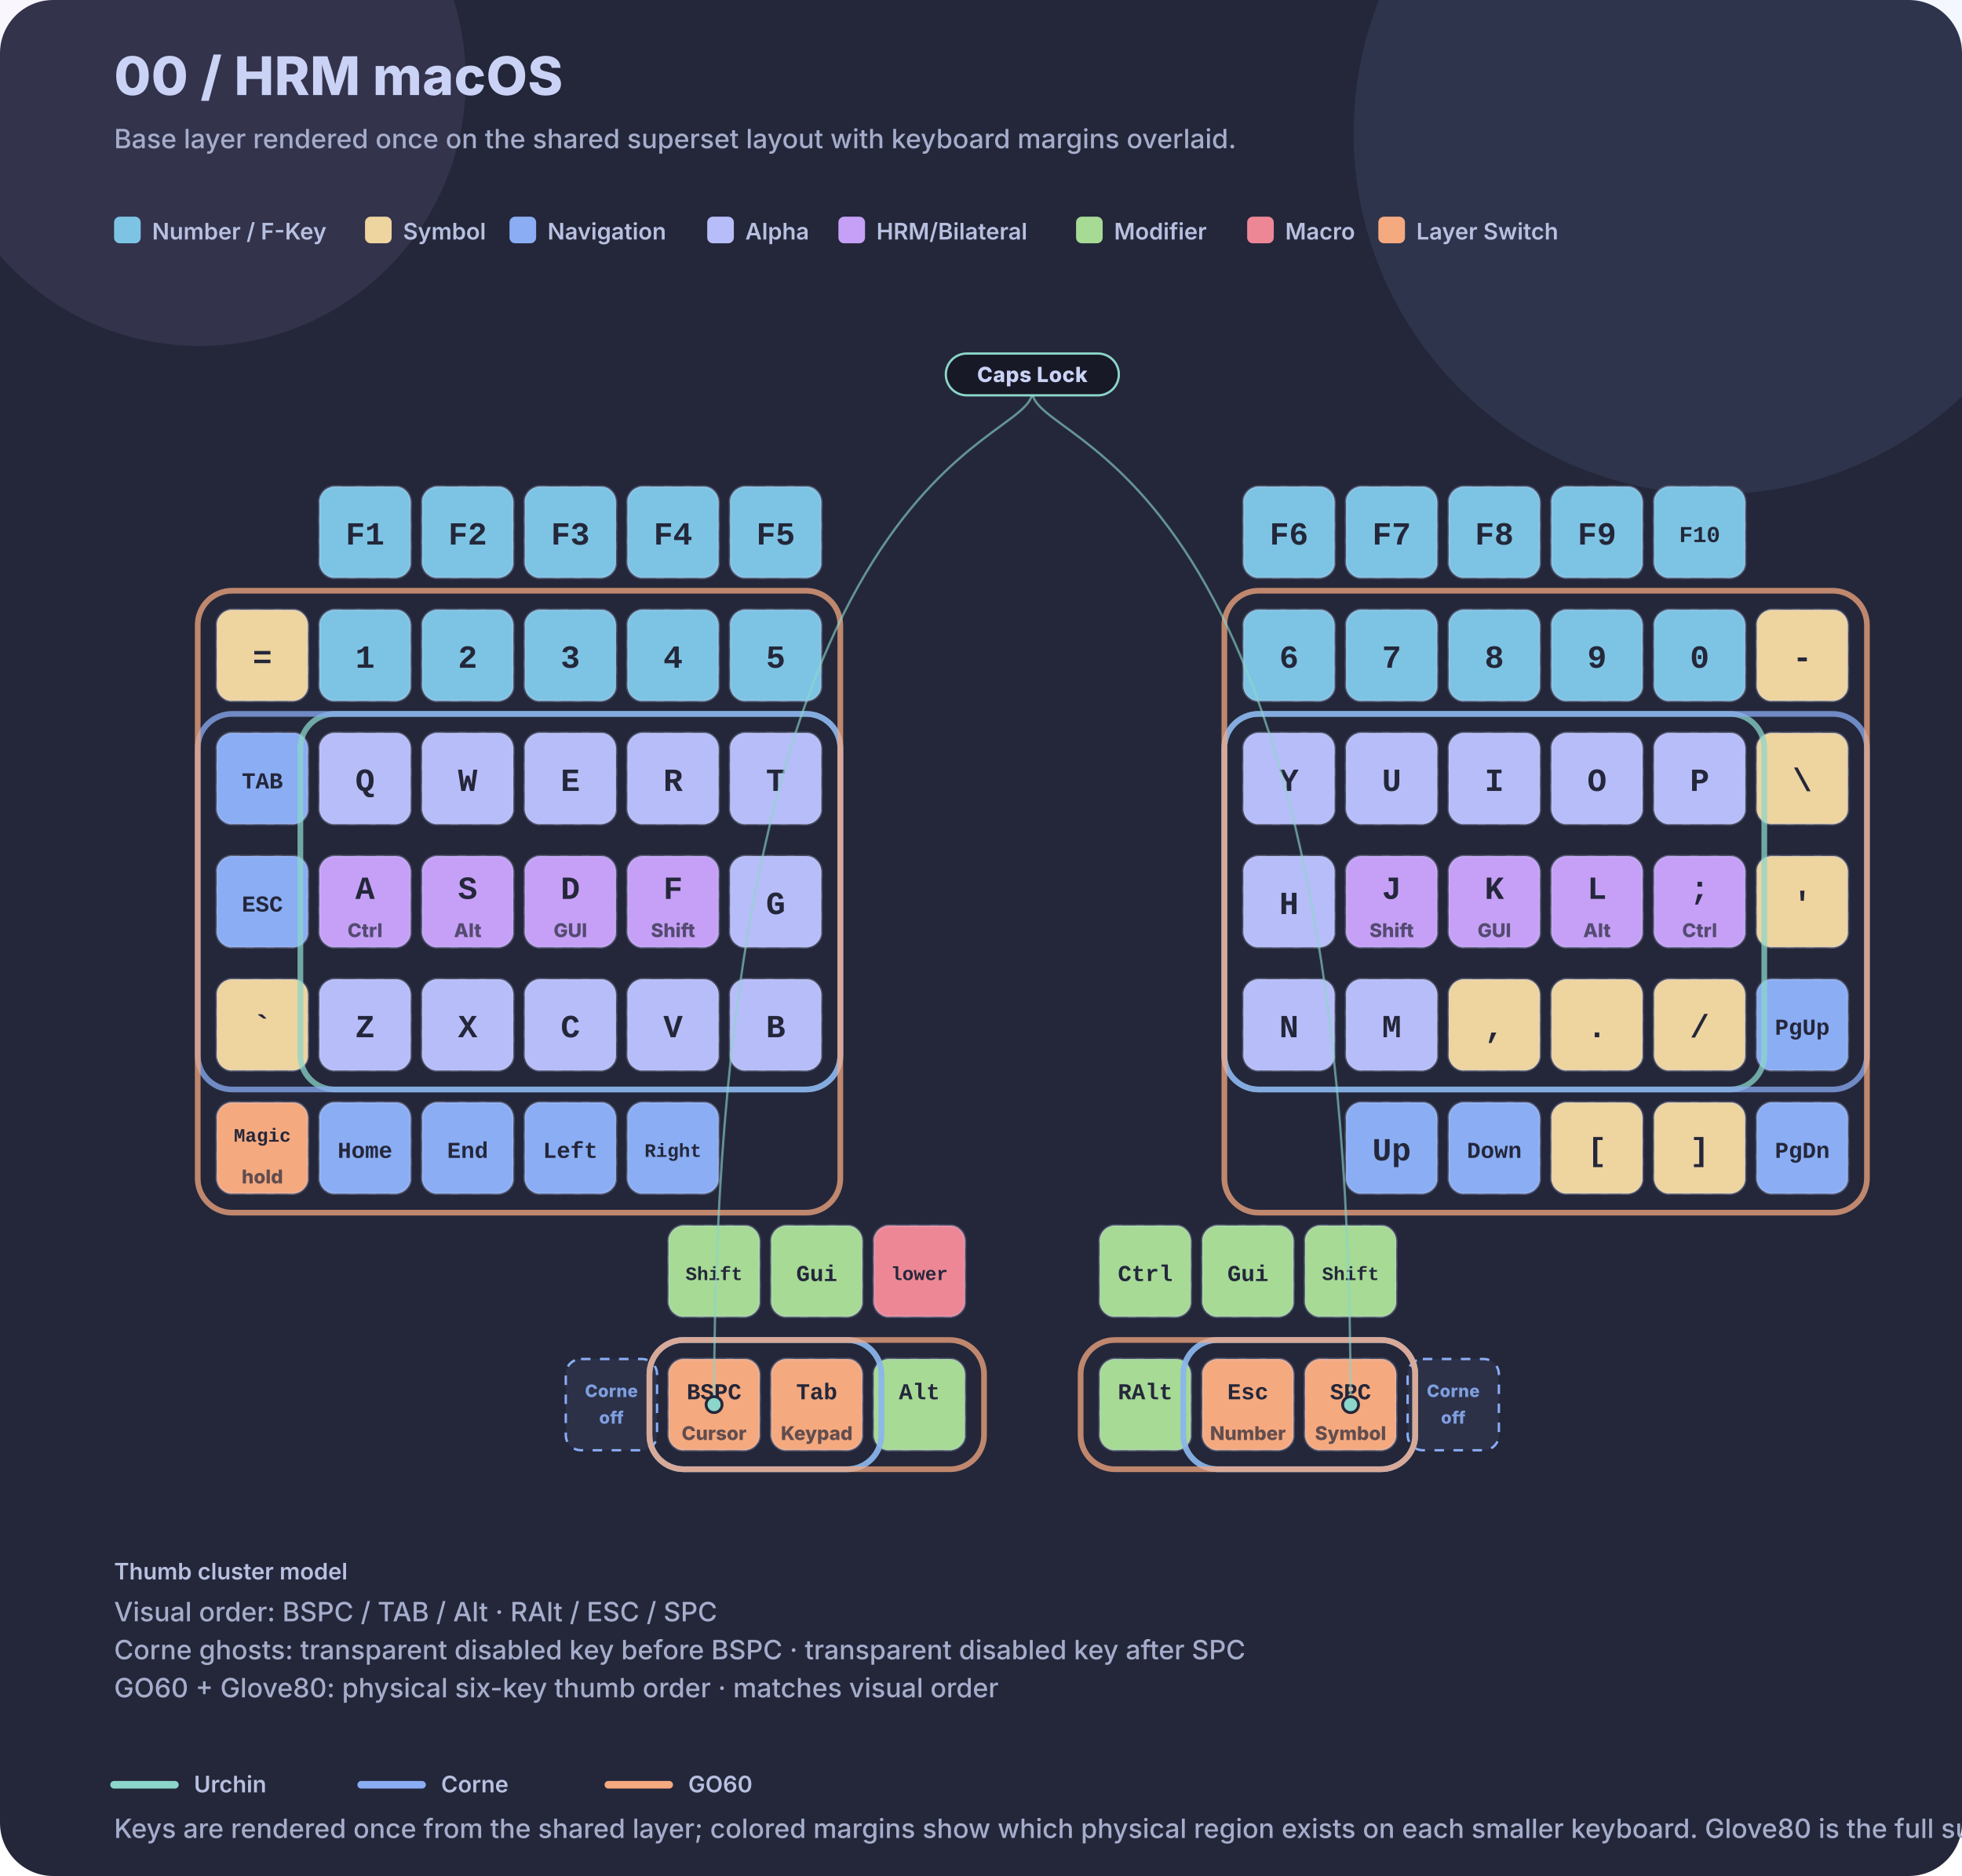
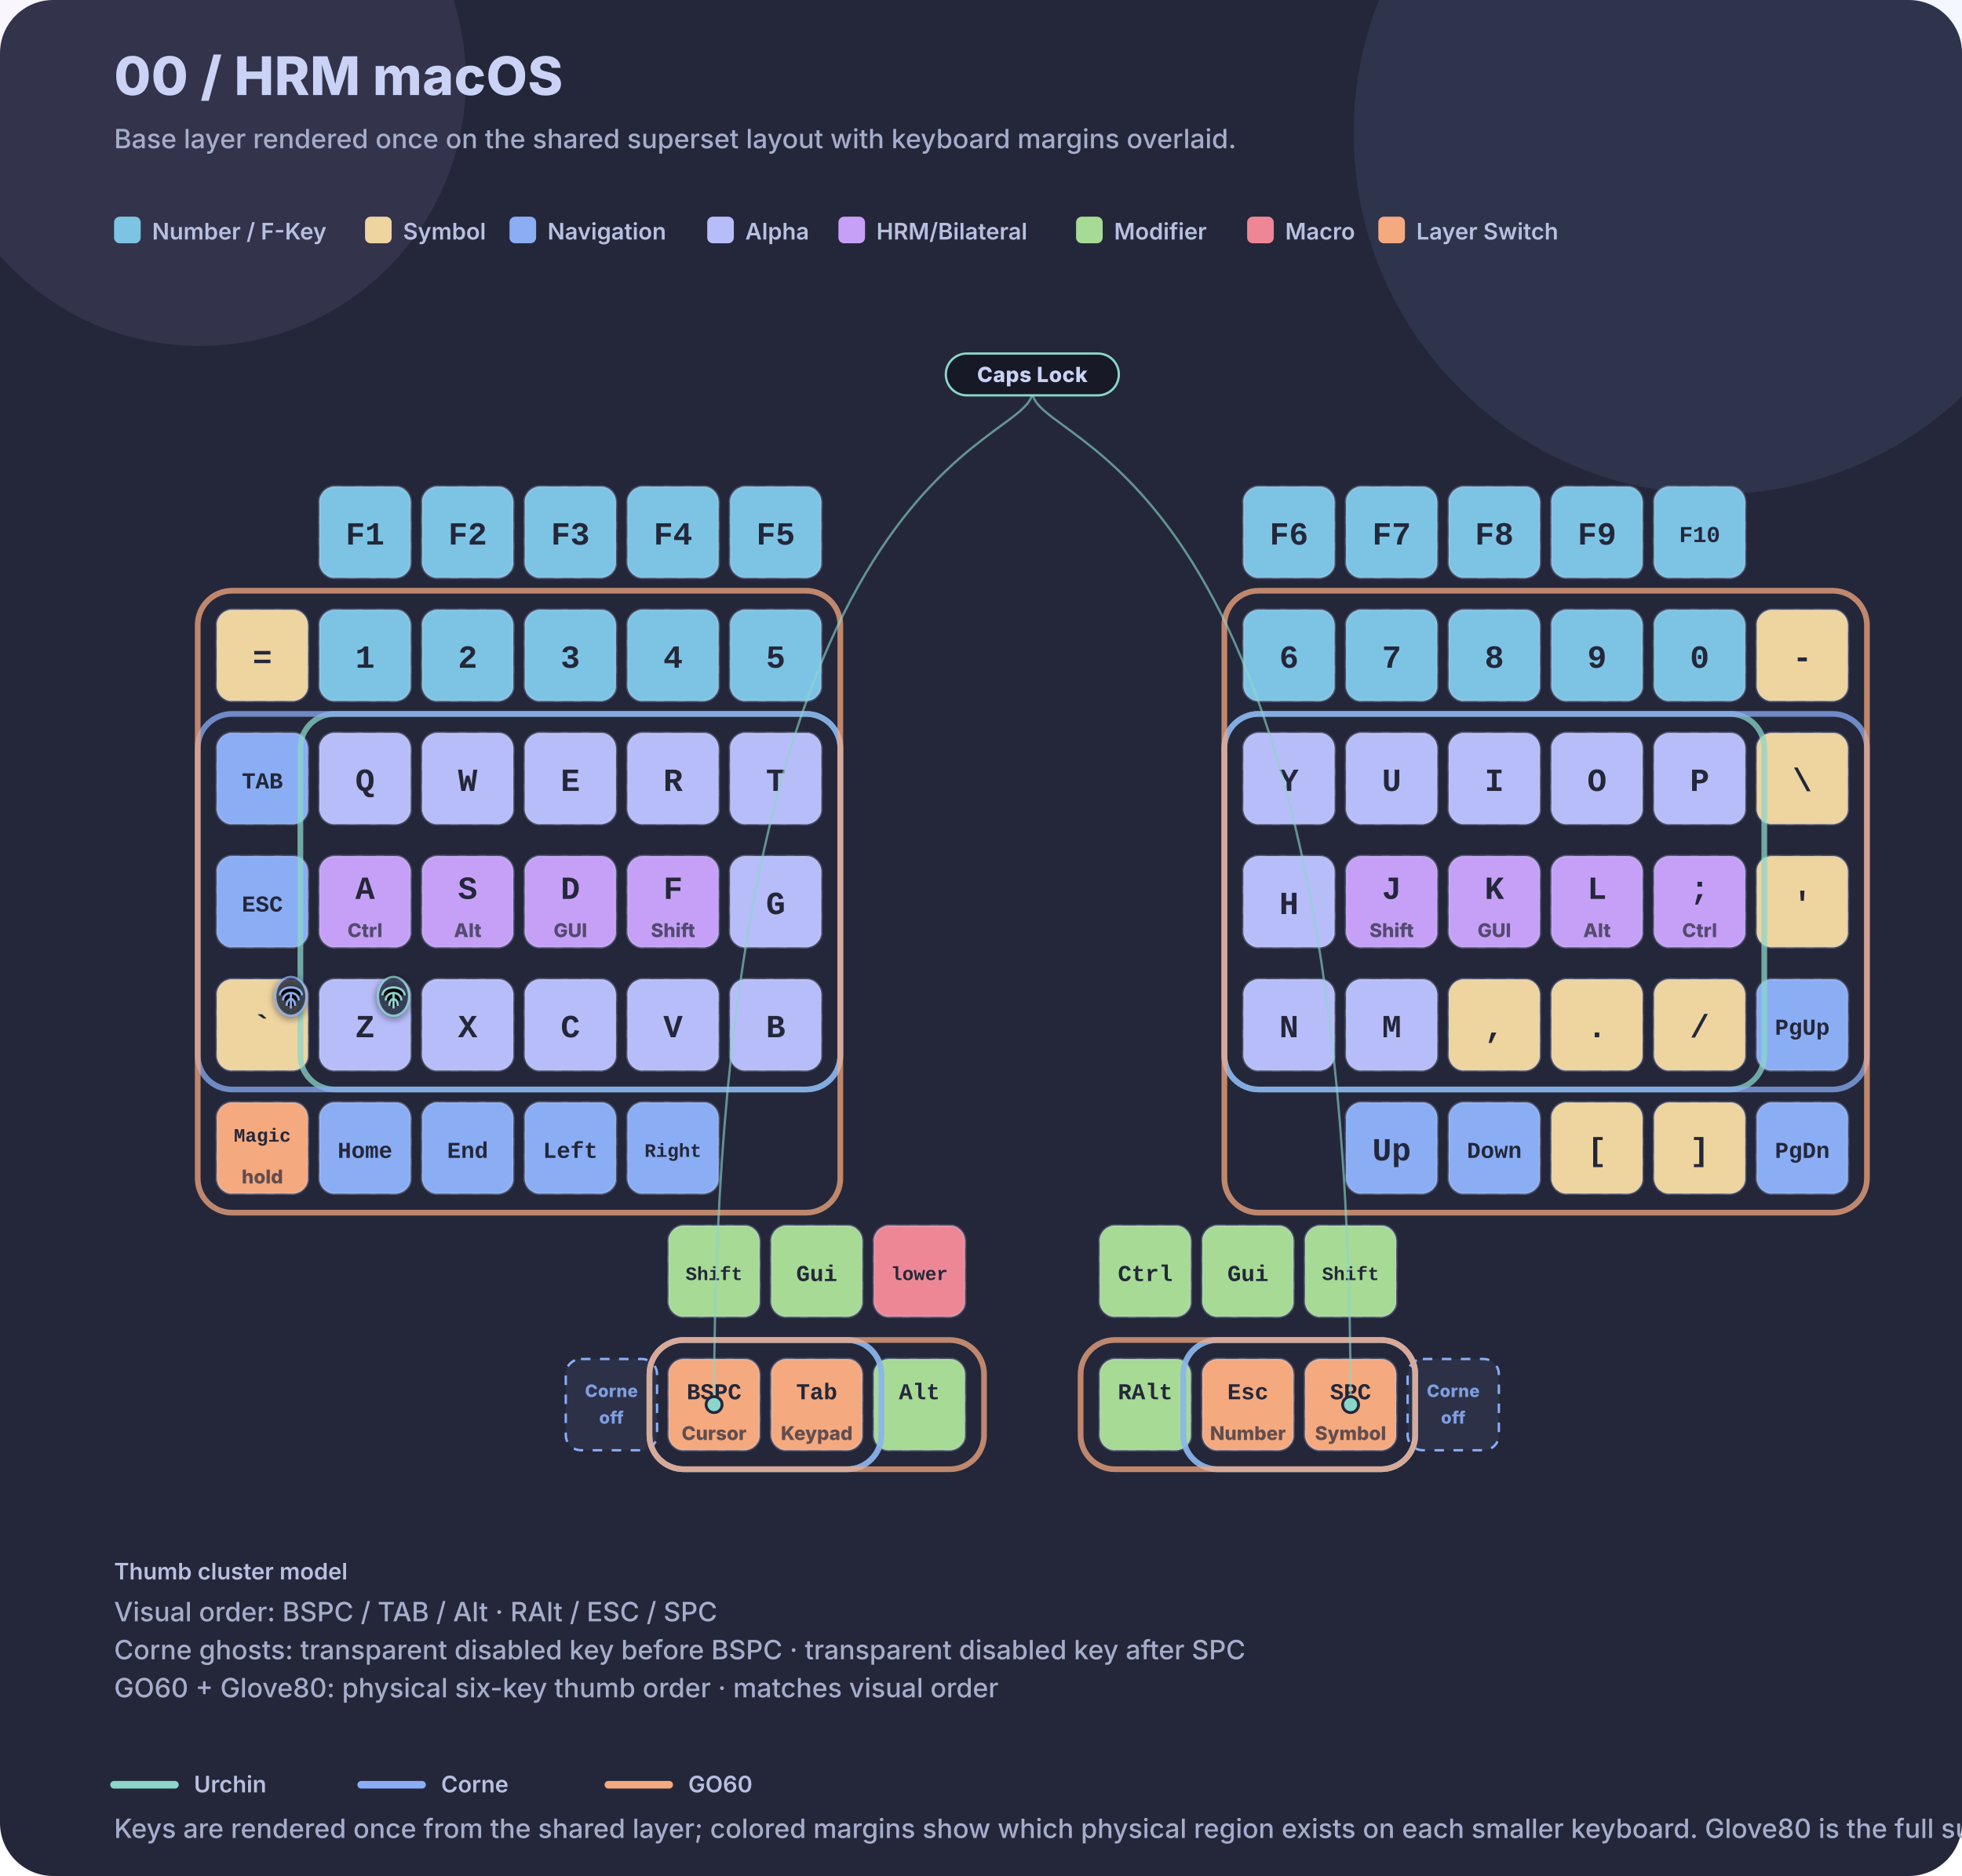
<svg xmlns="http://www.w3.org/2000/svg" width="1032" height="987" viewBox="0 0 1032 987" role="img" aria-labelledby="title desc">
  <style>
    .title { font: 800 28px Inter, Avenir Next, Segoe UI, sans-serif; fill: #cad3f5; letter-spacing: .2px; }
    .subtitle { font: 500 14px Inter, Avenir Next, Segoe UI, sans-serif; fill: #a5adcb; }
    .legend-text { font: 600 12px Inter, Avenir Next, Segoe UI, sans-serif; fill: #b8c0e0; }
    .tap { font-family: Berkeley Mono, SFMono-Regular, Consolas, Liberation Mono, monospace; font-weight: 800; text-anchor: middle; dominant-baseline: central; }
    .tap.transparent { font-size: 16px; fill: #6e738d; }
    .hold { font: 800 10px Inter, Avenir Next, Segoe UI, sans-serif; text-anchor: middle; dominant-baseline: central; }
    .key { stroke: rgba(202,211,245,.22); stroke-width: 1.4; }
    .ghost-key { fill: transparent; stroke: rgba(202,211,245,.13); stroke-width: 1; stroke-dasharray: 4 7; }
    .corne-disabled-thumb rect { fill: rgba(138,173,244,.08); stroke: #8aadf4; stroke-width: 1.25; stroke-dasharray: 5 5; }
    .corne-disabled-thumb text { font: 800 9px Inter, Avenir Next, Segoe UI, sans-serif; fill: #8aadf4; text-anchor: middle; letter-spacing: .15px; opacity: .88; }
    .keyboard-boundary { fill: transparent; stroke-width: 3; opacity: .74; }
    .layer-activator { opacity: .96; filter: drop-shadow(0 1px 2px rgba(24,25,38,.8)); }
    .layer-activator * { stroke: #24273a; stroke-width: 1.15; }
    .outline-legend-line { stroke-width: 4; stroke-linecap: round; }
    .shortcut path { fill: none; stroke: #8bd5ca; stroke-width: 1.2; opacity: .62; stroke-linecap: round; }
    .shortcut circle { fill: #8bd5ca; stroke: #24273a; stroke-width: 1.5; }
    .shortcut rect { fill: #181926; stroke: #8bd5ca; stroke-width: 1.2; }
    .shortcut text { font: 800 11px Inter, Avenir Next, Segoe UI, sans-serif; fill: #cad3f5; text-anchor: middle; letter-spacing: .2px; }
  </style>
  <rect x="0" y="0" width="1032" height="987" rx="28" fill="#24273a" />
  <circle cx="105" cy="42" r="140" fill="#c6a0f6" opacity="0.10" />
  <circle cx="902" cy="70" r="190" fill="#8aadf4" opacity="0.10" />
  <text x="60" y="50" class="title">00 / HRM macOS</text>
  <text x="60" y="78" class="subtitle">Base layer rendered once on the shared superset layout with keyboard margins overlaid.</text>
  <rect x="60" y="114" width="14" height="14" rx="3" fill="#7dc4e4" />
  <text x="80" y="126" class="legend-text">Number / F-Key</text>
  <rect x="192" y="114" width="14" height="14" rx="3" fill="#eed49f" />
  <text x="212" y="126" class="legend-text">Symbol</text>
  <rect x="268" y="114" width="14" height="14" rx="3" fill="#8aadf4" />
  <text x="288" y="126" class="legend-text">Navigation</text>
  <rect x="372" y="114" width="14" height="14" rx="3" fill="#b7bdf8" />
  <text x="392" y="126" class="legend-text">Alpha</text>
  <rect x="441" y="114" width="14" height="14" rx="3" fill="#c6a0f6" />
  <text x="461" y="126" class="legend-text">HRM/Bilateral</text>
  <rect x="566" y="114" width="14" height="14" rx="3" fill="#a6da95" />
  <text x="586" y="126" class="legend-text">Modifier</text>
  <rect x="656" y="114" width="14" height="14" rx="3" fill="#ed8796" />
  <text x="676" y="126" class="legend-text">Macro</text>
  <rect x="725" y="114" width="14" height="14" rx="3" fill="#f5a97f" />
  <text x="745" y="126" class="legend-text">Layer Switch</text>
  <g transform="translate(60 256)">
    <rect class="ghost-key" x="108" y="0" width="48" height="48" rx="8" />
    <rect class="ghost-key" x="162" y="0" width="48" height="48" rx="8" />
    <rect class="ghost-key" x="216" y="0" width="48" height="48" rx="8" />
    <rect class="ghost-key" x="270" y="0" width="48" height="48" rx="8" />
    <rect class="ghost-key" x="324" y="0" width="48" height="48" rx="8" />
    <rect class="ghost-key" x="594" y="0" width="48" height="48" rx="8" />
    <rect class="ghost-key" x="648" y="0" width="48" height="48" rx="8" />
    <rect class="ghost-key" x="702" y="0" width="48" height="48" rx="8" />
    <rect class="ghost-key" x="756" y="0" width="48" height="48" rx="8" />
    <rect class="ghost-key" x="810" y="0" width="48" height="48" rx="8" />
    <rect class="ghost-key" x="54" y="64.8" width="48" height="48" rx="8" />
    <rect class="ghost-key" x="108" y="64.8" width="48" height="48" rx="8" />
    <rect class="ghost-key" x="162" y="64.8" width="48" height="48" rx="8" />
    <rect class="ghost-key" x="216" y="64.8" width="48" height="48" rx="8" />
    <rect class="ghost-key" x="270" y="64.8" width="48" height="48" rx="8" />
    <rect class="ghost-key" x="324" y="64.8" width="48" height="48" rx="8" />
    <rect class="ghost-key" x="594" y="64.8" width="48" height="48" rx="8" />
    <rect class="ghost-key" x="648" y="64.8" width="48" height="48" rx="8" />
    <rect class="ghost-key" x="702" y="64.8" width="48" height="48" rx="8" />
    <rect class="ghost-key" x="756" y="64.8" width="48" height="48" rx="8" />
    <rect class="ghost-key" x="810" y="64.8" width="48" height="48" rx="8" />
    <rect class="ghost-key" x="864" y="64.8" width="48" height="48" rx="8" />
    <rect class="ghost-key" x="54" y="129.6" width="48" height="48" rx="8" />
    <rect class="ghost-key" x="108" y="129.6" width="48" height="48" rx="8" />
    <rect class="ghost-key" x="162" y="129.6" width="48" height="48" rx="8" />
    <rect class="ghost-key" x="216" y="129.6" width="48" height="48" rx="8" />
    <rect class="ghost-key" x="270" y="129.6" width="48" height="48" rx="8" />
    <rect class="ghost-key" x="324" y="129.6" width="48" height="48" rx="8" />
    <rect class="ghost-key" x="594" y="129.6" width="48" height="48" rx="8" />
    <rect class="ghost-key" x="648" y="129.6" width="48" height="48" rx="8" />
    <rect class="ghost-key" x="702" y="129.6" width="48" height="48" rx="8" />
    <rect class="ghost-key" x="756" y="129.6" width="48" height="48" rx="8" />
    <rect class="ghost-key" x="810" y="129.6" width="48" height="48" rx="8" />
    <rect class="ghost-key" x="864" y="129.6" width="48" height="48" rx="8" />
    <rect class="ghost-key" x="54" y="194.4" width="48" height="48" rx="8" />
    <rect class="ghost-key" x="108" y="194.4" width="48" height="48" rx="8" />
    <rect class="ghost-key" x="162" y="194.4" width="48" height="48" rx="8" />
    <rect class="ghost-key" x="216" y="194.4" width="48" height="48" rx="8" />
    <rect class="ghost-key" x="270" y="194.4" width="48" height="48" rx="8" />
    <rect class="ghost-key" x="324" y="194.4" width="48" height="48" rx="8" />
    <rect class="ghost-key" x="594" y="194.4" width="48" height="48" rx="8" />
    <rect class="ghost-key" x="648" y="194.4" width="48" height="48" rx="8" />
    <rect class="ghost-key" x="702" y="194.4" width="48" height="48" rx="8" />
    <rect class="ghost-key" x="756" y="194.4" width="48" height="48" rx="8" />
    <rect class="ghost-key" x="810" y="194.4" width="48" height="48" rx="8" />
    <rect class="ghost-key" x="864" y="194.4" width="48" height="48" rx="8" />
    <rect class="ghost-key" x="54" y="259.2" width="48" height="48" rx="8" />
    <rect class="ghost-key" x="108" y="259.2" width="48" height="48" rx="8" />
    <rect class="ghost-key" x="162" y="259.2" width="48" height="48" rx="8" />
    <rect class="ghost-key" x="216" y="259.2" width="48" height="48" rx="8" />
    <rect class="ghost-key" x="270" y="259.2" width="48" height="48" rx="8" />
    <rect class="ghost-key" x="324" y="259.2" width="48" height="48" rx="8" />
    <rect class="ghost-key" x="291.6" y="388.8" width="48" height="48" rx="8" />
    <rect class="ghost-key" x="345.6" y="388.8" width="48" height="48" rx="8" />
    <rect class="ghost-key" x="399.6" y="388.8" width="48" height="48" rx="8" />
    <rect class="ghost-key" x="518.4" y="388.8" width="48" height="48" rx="8" />
    <rect class="ghost-key" x="572.4" y="388.8" width="48" height="48" rx="8" />
    <rect class="ghost-key" x="626.4" y="388.8" width="48" height="48" rx="8" />
    <rect class="ghost-key" x="594" y="259.2" width="48" height="48" rx="8" />
    <rect class="ghost-key" x="648" y="259.2" width="48" height="48" rx="8" />
    <rect class="ghost-key" x="702" y="259.2" width="48" height="48" rx="8" />
    <rect class="ghost-key" x="756" y="259.2" width="48" height="48" rx="8" />
    <rect class="ghost-key" x="810" y="259.2" width="48" height="48" rx="8" />
    <rect class="ghost-key" x="864" y="259.2" width="48" height="48" rx="8" />
    <rect class="ghost-key" x="54" y="324" width="48" height="48" rx="8" />
    <rect class="ghost-key" x="108" y="324" width="48" height="48" rx="8" />
    <rect class="ghost-key" x="162" y="324" width="48" height="48" rx="8" />
    <rect class="ghost-key" x="216" y="324" width="48" height="48" rx="8" />
    <rect class="ghost-key" x="270" y="324" width="48" height="48" rx="8" />
    <rect class="ghost-key" x="291.6" y="459" width="48" height="48" rx="8" />
    <rect class="ghost-key" x="345.6" y="459" width="48" height="48" rx="8" />
    <rect class="ghost-key" x="399.6" y="459" width="48" height="48" rx="8" />
    <rect class="ghost-key" x="518.4" y="459" width="48" height="48" rx="8" />
    <rect class="ghost-key" x="572.4" y="459" width="48" height="48" rx="8" />
    <rect class="ghost-key" x="626.4" y="459" width="48" height="48" rx="8" />
    <rect class="ghost-key" x="648" y="324" width="48" height="48" rx="8" />
    <rect class="ghost-key" x="702" y="324" width="48" height="48" rx="8" />
    <rect class="ghost-key" x="756" y="324" width="48" height="48" rx="8" />
    <rect class="ghost-key" x="810" y="324" width="48" height="48" rx="8" />
    <rect class="ghost-key" x="864" y="324" width="48" height="48" rx="8" />
    <g class="corne-disabled-thumb" aria-label="Corne disabled thumb key">
      <rect x="237.6" y="459" width="48" height="48" rx="8" />
      <text x="261.6" y="479">Corne</text>
      <text x="261.6" y="493">off</text>
    </g>
    <g class="corne-disabled-thumb" aria-label="Corne disabled thumb key">
      <rect x="680.4" y="459" width="48" height="48" rx="8" />
      <text x="704.4" y="479">Corne</text>
      <text x="704.4" y="493">off</text>
    </g>
    <rect class="key" x="108" y="0" width="48" height="48" rx="8" fill="#7dc4e4" />
    <text x="132" y="26" class="tap" style="font-size:17px;fill:#24273a">F1</text>
    <rect class="key" x="162" y="0" width="48" height="48" rx="8" fill="#7dc4e4" />
    <text x="186" y="26" class="tap" style="font-size:17px;fill:#24273a">F2</text>
    <rect class="key" x="216" y="0" width="48" height="48" rx="8" fill="#7dc4e4" />
    <text x="240" y="26" class="tap" style="font-size:17px;fill:#24273a">F3</text>
    <rect class="key" x="270" y="0" width="48" height="48" rx="8" fill="#7dc4e4" />
    <text x="294" y="26" class="tap" style="font-size:17px;fill:#24273a">F4</text>
    <rect class="key" x="324" y="0" width="48" height="48" rx="8" fill="#7dc4e4" />
    <text x="348" y="26" class="tap" style="font-size:17px;fill:#24273a">F5</text>
    <rect class="key" x="594" y="0" width="48" height="48" rx="8" fill="#7dc4e4" />
    <text x="618" y="26" class="tap" style="font-size:17px;fill:#24273a">F6</text>
    <rect class="key" x="648" y="0" width="48" height="48" rx="8" fill="#7dc4e4" />
    <text x="672" y="26" class="tap" style="font-size:17px;fill:#24273a">F7</text>
    <rect class="key" x="702" y="0" width="48" height="48" rx="8" fill="#7dc4e4" />
    <text x="726" y="26" class="tap" style="font-size:17px;fill:#24273a">F8</text>
    <rect class="key" x="756" y="0" width="48" height="48" rx="8" fill="#7dc4e4" />
    <text x="780" y="26" class="tap" style="font-size:17px;fill:#24273a">F9</text>
    <rect class="key" x="810" y="0" width="48" height="48" rx="8" fill="#7dc4e4" />
    <text x="834" y="26" class="tap" style="font-size:12px;fill:#24273a">F10</text>
    <rect class="key" x="54" y="64.8" width="48" height="48" rx="8" fill="#eed49f" />
    <text x="78" y="90.8" class="tap" style="font-size:17px;fill:#24273a">=</text>
    <rect class="key" x="108" y="64.8" width="48" height="48" rx="8" fill="#7dc4e4" />
    <text x="132" y="90.8" class="tap" style="font-size:17px;fill:#24273a">1</text>
    <rect class="key" x="162" y="64.8" width="48" height="48" rx="8" fill="#7dc4e4" />
    <text x="186" y="90.8" class="tap" style="font-size:17px;fill:#24273a">2</text>
    <rect class="key" x="216" y="64.8" width="48" height="48" rx="8" fill="#7dc4e4" />
    <text x="240" y="90.8" class="tap" style="font-size:17px;fill:#24273a">3</text>
    <rect class="key" x="270" y="64.8" width="48" height="48" rx="8" fill="#7dc4e4" />
    <text x="294" y="90.8" class="tap" style="font-size:17px;fill:#24273a">4</text>
    <rect class="key" x="324" y="64.8" width="48" height="48" rx="8" fill="#7dc4e4" />
    <text x="348" y="90.8" class="tap" style="font-size:17px;fill:#24273a">5</text>
    <rect class="key" x="594" y="64.8" width="48" height="48" rx="8" fill="#7dc4e4" />
    <text x="618" y="90.8" class="tap" style="font-size:17px;fill:#24273a">6</text>
    <rect class="key" x="648" y="64.8" width="48" height="48" rx="8" fill="#7dc4e4" />
    <text x="672" y="90.8" class="tap" style="font-size:17px;fill:#24273a">7</text>
    <rect class="key" x="702" y="64.8" width="48" height="48" rx="8" fill="#7dc4e4" />
    <text x="726" y="90.8" class="tap" style="font-size:17px;fill:#24273a">8</text>
    <rect class="key" x="756" y="64.8" width="48" height="48" rx="8" fill="#7dc4e4" />
    <text x="780" y="90.8" class="tap" style="font-size:17px;fill:#24273a">9</text>
    <rect class="key" x="810" y="64.8" width="48" height="48" rx="8" fill="#7dc4e4" />
    <text x="834" y="90.8" class="tap" style="font-size:17px;fill:#24273a">0</text>
    <rect class="key" x="864" y="64.8" width="48" height="48" rx="8" fill="#eed49f" />
    <text x="888" y="90.8" class="tap" style="font-size:17px;fill:#24273a">-</text>
    <rect class="key" x="54" y="129.6" width="48" height="48" rx="8" fill="#8aadf4" />
    <text x="78" y="155.6" class="tap" style="font-size:12px;fill:#24273a">TAB</text>
    <rect class="key" x="108" y="129.6" width="48" height="48" rx="8" fill="#b7bdf8" />
    <text x="132" y="155.6" class="tap" style="font-size:17px;fill:#24273a">Q</text>
    <rect class="key" x="162" y="129.6" width="48" height="48" rx="8" fill="#b7bdf8" />
    <text x="186" y="155.6" class="tap" style="font-size:17px;fill:#24273a">W</text>
    <rect class="key" x="216" y="129.6" width="48" height="48" rx="8" fill="#b7bdf8" />
    <text x="240" y="155.6" class="tap" style="font-size:17px;fill:#24273a">E</text>
    <rect class="key" x="270" y="129.6" width="48" height="48" rx="8" fill="#b7bdf8" />
    <text x="294" y="155.6" class="tap" style="font-size:17px;fill:#24273a">R</text>
    <rect class="key" x="324" y="129.6" width="48" height="48" rx="8" fill="#b7bdf8" />
    <text x="348" y="155.6" class="tap" style="font-size:17px;fill:#24273a">T</text>
    <rect class="key" x="594" y="129.6" width="48" height="48" rx="8" fill="#b7bdf8" />
    <text x="618" y="155.6" class="tap" style="font-size:17px;fill:#24273a">Y</text>
    <rect class="key" x="648" y="129.6" width="48" height="48" rx="8" fill="#b7bdf8" />
    <text x="672" y="155.6" class="tap" style="font-size:17px;fill:#24273a">U</text>
    <rect class="key" x="702" y="129.6" width="48" height="48" rx="8" fill="#b7bdf8" />
    <text x="726" y="155.6" class="tap" style="font-size:17px;fill:#24273a">I</text>
    <rect class="key" x="756" y="129.6" width="48" height="48" rx="8" fill="#b7bdf8" />
    <text x="780" y="155.6" class="tap" style="font-size:17px;fill:#24273a">O</text>
    <rect class="key" x="810" y="129.6" width="48" height="48" rx="8" fill="#b7bdf8" />
    <text x="834" y="155.6" class="tap" style="font-size:17px;fill:#24273a">P</text>
    <rect class="key" x="864" y="129.6" width="48" height="48" rx="8" fill="#eed49f" />
    <text x="888" y="155.6" class="tap" style="font-size:17px;fill:#24273a">\</text>
    <rect class="key" x="54" y="194.4" width="48" height="48" rx="8" fill="#8aadf4" />
    <text x="78" y="220.4" class="tap" style="font-size:12px;fill:#24273a">ESC</text>
    <rect class="key" x="108" y="194.4" width="48" height="48" rx="8" fill="#c6a0f6" />
    <text x="132" y="212.4" class="tap" style="font-size:17px;fill:#24273a">A</text>
    <text x="132" y="233.4" class="hold" style="fill:rgba(36,39,58,0.70)">Ctrl</text>
    <rect class="key" x="162" y="194.4" width="48" height="48" rx="8" fill="#c6a0f6" />
    <text x="186" y="212.4" class="tap" style="font-size:17px;fill:#24273a">S</text>
    <text x="186" y="233.4" class="hold" style="fill:rgba(36,39,58,0.70)">Alt</text>
    <rect class="key" x="216" y="194.4" width="48" height="48" rx="8" fill="#c6a0f6" />
    <text x="240" y="212.4" class="tap" style="font-size:17px;fill:#24273a">D</text>
    <text x="240" y="233.4" class="hold" style="fill:rgba(36,39,58,0.70)">GUI</text>
    <rect class="key" x="270" y="194.4" width="48" height="48" rx="8" fill="#c6a0f6" />
    <text x="294" y="212.4" class="tap" style="font-size:17px;fill:#24273a">F</text>
    <text x="294" y="233.4" class="hold" style="fill:rgba(36,39,58,0.70)">Shift</text>
    <rect class="key" x="324" y="194.4" width="48" height="48" rx="8" fill="#b7bdf8" />
    <text x="348" y="220.4" class="tap" style="font-size:17px;fill:#24273a">G</text>
    <rect class="key" x="594" y="194.4" width="48" height="48" rx="8" fill="#b7bdf8" />
    <text x="618" y="220.4" class="tap" style="font-size:17px;fill:#24273a">H</text>
    <rect class="key" x="648" y="194.4" width="48" height="48" rx="8" fill="#c6a0f6" />
    <text x="672" y="212.4" class="tap" style="font-size:17px;fill:#24273a">J</text>
    <text x="672" y="233.4" class="hold" style="fill:rgba(36,39,58,0.70)">Shift</text>
    <rect class="key" x="702" y="194.4" width="48" height="48" rx="8" fill="#c6a0f6" />
    <text x="726" y="212.4" class="tap" style="font-size:17px;fill:#24273a">K</text>
    <text x="726" y="233.4" class="hold" style="fill:rgba(36,39,58,0.70)">GUI</text>
    <rect class="key" x="756" y="194.4" width="48" height="48" rx="8" fill="#c6a0f6" />
    <text x="780" y="212.4" class="tap" style="font-size:17px;fill:#24273a">L</text>
    <text x="780" y="233.4" class="hold" style="fill:rgba(36,39,58,0.70)">Alt</text>
    <rect class="key" x="810" y="194.4" width="48" height="48" rx="8" fill="#c6a0f6" />
    <text x="834" y="212.4" class="tap" style="font-size:17px;fill:#24273a">;</text>
    <text x="834" y="233.4" class="hold" style="fill:rgba(36,39,58,0.70)">Ctrl</text>
    <rect class="key" x="864" y="194.4" width="48" height="48" rx="8" fill="#eed49f" />
    <text x="888" y="220.4" class="tap" style="font-size:17px;fill:#24273a">'</text>
    <rect class="key" x="54" y="259.2" width="48" height="48" rx="8" fill="#eed49f" />
    <text x="78" y="285.2" class="tap" style="font-size:17px;fill:#24273a">`</text>
    <rect class="key" x="108" y="259.2" width="48" height="48" rx="8" fill="#b7bdf8" />
    <text x="132" y="285.2" class="tap" style="font-size:17px;fill:#24273a">Z</text>
    <rect class="key" x="162" y="259.2" width="48" height="48" rx="8" fill="#b7bdf8" />
    <text x="186" y="285.2" class="tap" style="font-size:17px;fill:#24273a">X</text>
    <rect class="key" x="216" y="259.2" width="48" height="48" rx="8" fill="#b7bdf8" />
    <text x="240" y="285.2" class="tap" style="font-size:17px;fill:#24273a">C</text>
    <rect class="key" x="270" y="259.2" width="48" height="48" rx="8" fill="#b7bdf8" />
    <text x="294" y="285.2" class="tap" style="font-size:17px;fill:#24273a">V</text>
    <rect class="key" x="324" y="259.2" width="48" height="48" rx="8" fill="#b7bdf8" />
    <text x="348" y="285.2" class="tap" style="font-size:17px;fill:#24273a">B</text>
    <rect class="key" x="291.6" y="388.8" width="48" height="48" rx="8" fill="#a6da95" />
    <text x="315.6" y="414.8" class="tap" style="font-size:10px;fill:#24273a">Shift</text>
    <rect class="key" x="345.6" y="388.8" width="48" height="48" rx="8" fill="#a6da95" />
    <text x="369.6" y="414.8" class="tap" style="font-size:12px;fill:#24273a">Gui</text>
    <rect class="key" x="399.6" y="388.8" width="48" height="48" rx="8" fill="#ed8796" />
    <text x="423.6" y="414.8" class="tap" style="font-size:10px;fill:#24273a">lower</text>
    <rect class="key" x="518.4" y="388.8" width="48" height="48" rx="8" fill="#a6da95" />
    <text x="542.4" y="414.8" class="tap" style="font-size:12px;fill:#24273a">Ctrl</text>
    <rect class="key" x="572.4" y="388.8" width="48" height="48" rx="8" fill="#a6da95" />
    <text x="596.4" y="414.8" class="tap" style="font-size:12px;fill:#24273a">Gui</text>
    <rect class="key" x="626.4" y="388.8" width="48" height="48" rx="8" fill="#a6da95" />
    <text x="650.4" y="414.8" class="tap" style="font-size:10px;fill:#24273a">Shift</text>
    <rect class="key" x="594" y="259.2" width="48" height="48" rx="8" fill="#b7bdf8" />
    <text x="618" y="285.2" class="tap" style="font-size:17px;fill:#24273a">N</text>
    <rect class="key" x="648" y="259.2" width="48" height="48" rx="8" fill="#b7bdf8" />
    <text x="672" y="285.2" class="tap" style="font-size:17px;fill:#24273a">M</text>
    <rect class="key" x="702" y="259.2" width="48" height="48" rx="8" fill="#eed49f" />
    <text x="726" y="285.2" class="tap" style="font-size:17px;fill:#24273a">,</text>
    <rect class="key" x="756" y="259.2" width="48" height="48" rx="8" fill="#eed49f" />
    <text x="780" y="285.2" class="tap" style="font-size:17px;fill:#24273a">.</text>
    <rect class="key" x="810" y="259.2" width="48" height="48" rx="8" fill="#eed49f" />
    <text x="834" y="285.2" class="tap" style="font-size:17px;fill:#24273a">/</text>
    <rect class="key" x="864" y="259.2" width="48" height="48" rx="8" fill="#8aadf4" />
    <text x="888" y="285.2" class="tap" style="font-size:12px;fill:#24273a">PgUp</text>
    <rect class="key" x="54" y="324" width="48" height="48" rx="8" fill="#f5a97f" />
    <text x="78" y="342" class="tap" style="font-size:10px;fill:#24273a">Magic</text>
    <text x="78" y="363" class="hold" style="fill:rgba(36,39,58,0.70)">hold</text>
    <rect class="key" x="108" y="324" width="48" height="48" rx="8" fill="#8aadf4" />
    <text x="132" y="350" class="tap" style="font-size:12px;fill:#24273a">Home</text>
    <rect class="key" x="162" y="324" width="48" height="48" rx="8" fill="#8aadf4" />
    <text x="186" y="350" class="tap" style="font-size:12px;fill:#24273a">End</text>
    <rect class="key" x="216" y="324" width="48" height="48" rx="8" fill="#8aadf4" />
    <text x="240" y="350" class="tap" style="font-size:12px;fill:#24273a">Left</text>
    <rect class="key" x="270" y="324" width="48" height="48" rx="8" fill="#8aadf4" />
    <text x="294" y="350" class="tap" style="font-size:10px;fill:#24273a">Right</text>
    <rect class="key" x="291.6" y="459" width="48" height="48" rx="8" fill="#f5a97f" />
    <text x="315.6" y="477" class="tap" style="font-size:12px;fill:#24273a">BSPC</text>
    <text x="315.6" y="498" class="hold" style="fill:rgba(36,39,58,0.70)">Cursor</text>
    <rect class="key" x="345.6" y="459" width="48" height="48" rx="8" fill="#f5a97f" />
    <text x="369.6" y="477" class="tap" style="font-size:12px;fill:#24273a">Tab</text>
    <text x="369.6" y="498" class="hold" style="fill:rgba(36,39,58,0.70)">Keypad</text>
    <rect class="key" x="399.6" y="459" width="48" height="48" rx="8" fill="#a6da95" />
    <text x="423.6" y="477" class="tap" style="font-size:12px;fill:#24273a">Alt</text>
    <rect class="key" x="518.4" y="459" width="48" height="48" rx="8" fill="#a6da95" />
    <text x="542.4" y="477" class="tap" style="font-size:12px;fill:#24273a">RAlt</text>
    <rect class="key" x="572.4" y="459" width="48" height="48" rx="8" fill="#f5a97f" />
    <text x="596.4" y="477" class="tap" style="font-size:12px;fill:#24273a">Esc</text>
    <text x="596.4" y="498" class="hold" style="fill:rgba(36,39,58,0.70)">Number</text>
    <rect class="key" x="626.4" y="459" width="48" height="48" rx="8" fill="#f5a97f" />
    <text x="650.4" y="477" class="tap" style="font-size:12px;fill:#24273a">SPC</text>
    <text x="650.4" y="498" class="hold" style="fill:rgba(36,39,58,0.70)">Symbol</text>
    <rect class="key" x="648" y="324" width="48" height="48" rx="8" fill="#8aadf4" />
    <text x="672" y="350" class="tap" style="font-size:17px;fill:#24273a">Up</text>
    <rect class="key" x="702" y="324" width="48" height="48" rx="8" fill="#8aadf4" />
    <text x="726" y="350" class="tap" style="font-size:12px;fill:#24273a">Down</text>
    <rect class="key" x="756" y="324" width="48" height="48" rx="8" fill="#eed49f" />
    <text x="780" y="350" class="tap" style="font-size:17px;fill:#24273a">[</text>
    <rect class="key" x="810" y="324" width="48" height="48" rx="8" fill="#eed49f" />
    <text x="834" y="350" class="tap" style="font-size:17px;fill:#24273a">]</text>
    <rect class="key" x="864" y="324" width="48" height="48" rx="8" fill="#8aadf4" />
    <text x="888" y="350" class="tap" style="font-size:12px;fill:#24273a">PgDn</text>
    <rect class="keyboard-boundary" x="98" y="119.6" width="284" height="197.6" rx="18" style="stroke:#8bd5ca" />
    <rect class="keyboard-boundary" x="584" y="119.6" width="284" height="197.6" rx="18" style="stroke:#8bd5ca" />
    <rect class="keyboard-boundary" x="281.6" y="449" width="122" height="68" rx="18" style="stroke:#8bd5ca" />
    <rect class="keyboard-boundary" x="562.4" y="449" width="122" height="68" rx="18" style="stroke:#8bd5ca" />
    <rect class="keyboard-boundary" x="44" y="119.6" width="338" height="197.6" rx="18" style="stroke:#8aadf4" />
    <rect class="keyboard-boundary" x="584" y="119.6" width="338" height="197.6" rx="18" style="stroke:#8aadf4" />
    <rect class="keyboard-boundary" x="281.6" y="449" width="122" height="68" rx="18" style="stroke:#8aadf4" />
    <rect class="keyboard-boundary" x="562.4" y="449" width="122" height="68" rx="18" style="stroke:#8aadf4" />
    <rect class="keyboard-boundary" x="44" y="54.8" width="338" height="327.2" rx="18" style="stroke:#f5a97f" />
    <rect class="keyboard-boundary" x="584" y="54.8" width="338" height="327.2" rx="18" style="stroke:#f5a97f" />
    <rect class="keyboard-boundary" x="281.6" y="449" width="176" height="68" rx="18" style="stroke:#f5a97f" />
    <rect class="keyboard-boundary" x="508.4" y="449" width="176" height="68" rx="18" style="stroke:#f5a97f" />
+     <g class="layer-activator" aria-label="Urchin Magic activation key" transform="translate(147.0 268.2)">
+       <ellipse cx="0" cy="0" rx="8.2" ry="10.2" style="fill:#24273a;opacity:.72;stroke:#8bd5ca;stroke-width:1.2" />
+       <path d="M -5.8 -0.5 C -5.8 -6.1, 5.8 -6.1, 5.8 -0.5" style="stroke:#8bd5ca" />
+       <path d="M -4.1 2.2 C -4.1 -3.1, 4.1 -3.1, 4.1 2.2" style="stroke:#8bd5ca" />
+       <path d="M -2.2 5.0 C -2.2 .2, 2.2 .2, 2.2 5.0" style="stroke:#8bd5ca" />
+       <path d="M 0 -1.4 L 0 6.4" style="stroke:#8bd5ca" />
+     </g>
+     <g class="layer-activator" aria-label="Corne Magic activation key" transform="translate(93.0 268.2)">
+       <ellipse cx="0" cy="0" rx="8.2" ry="10.2" style="fill:#24273a;opacity:.72;stroke:#8aadf4;stroke-width:1.2" />
+       <path d="M -5.8 -0.5 C -5.8 -6.1, 5.8 -6.1, 5.8 -0.5" style="stroke:#8aadf4" />
+       <path d="M -4.1 2.2 C -4.1 -3.1, 4.1 -3.1, 4.1 2.2" style="stroke:#8aadf4" />
+       <path d="M -2.2 5.0 C -2.2 .2, 2.2 .2, 2.2 5.0" style="stroke:#8aadf4" />
+       <path d="M 0 -1.4 L 0 6.4" style="stroke:#8aadf4" />
+     </g>
  </g>
  <g class="shortcut">
    <path d="M 543.0 206 C 543.0 236, 375.6 236, 375.6 739.0" />
    <circle cx="375.6" cy="739.0" r="4.2" />
    <path d="M 543.0 206 C 543.0 236, 710.4 236, 710.4 739.0" />
    <circle cx="710.4" cy="739.0" r="4.2" />
    <rect x="497.5" y="186" width="91" height="22" rx="11" />
    <text x="543.0" y="201">Caps Lock</text>
  </g>
  <text x="60" y="831" class="legend-text">Thumb cluster model</text>
  <text x="60" y="853" class="subtitle">Visual order: BSPC / TAB / Alt · RAlt / ESC / SPC</text>
  <text x="60" y="873" class="subtitle">Corne ghosts: transparent disabled key before BSPC · transparent disabled key after SPC</text>
  <text x="60" y="893" class="subtitle">GO60 + Glove80: physical six-key thumb order · matches visual order</text>
  <line x1="60" y1="939" x2="92" y2="939" class="outline-legend-line" style="stroke:#8bd5ca" />
  <text x="102" y="943" class="legend-text">Urchin</text>
  <line x1="190" y1="939" x2="222" y2="939" class="outline-legend-line" style="stroke:#8aadf4" />
  <text x="232" y="943" class="legend-text">Corne</text>
  <line x1="320" y1="939" x2="352" y2="939" class="outline-legend-line" style="stroke:#f5a97f" />
  <text x="362" y="943" class="legend-text">GO60</text>
  <text x="60" y="967" class="subtitle">Keys are rendered once from the shared layer; colored margins show which physical region exists on each smaller keyboard. Glove80 is the full superset.</text>
</svg>
